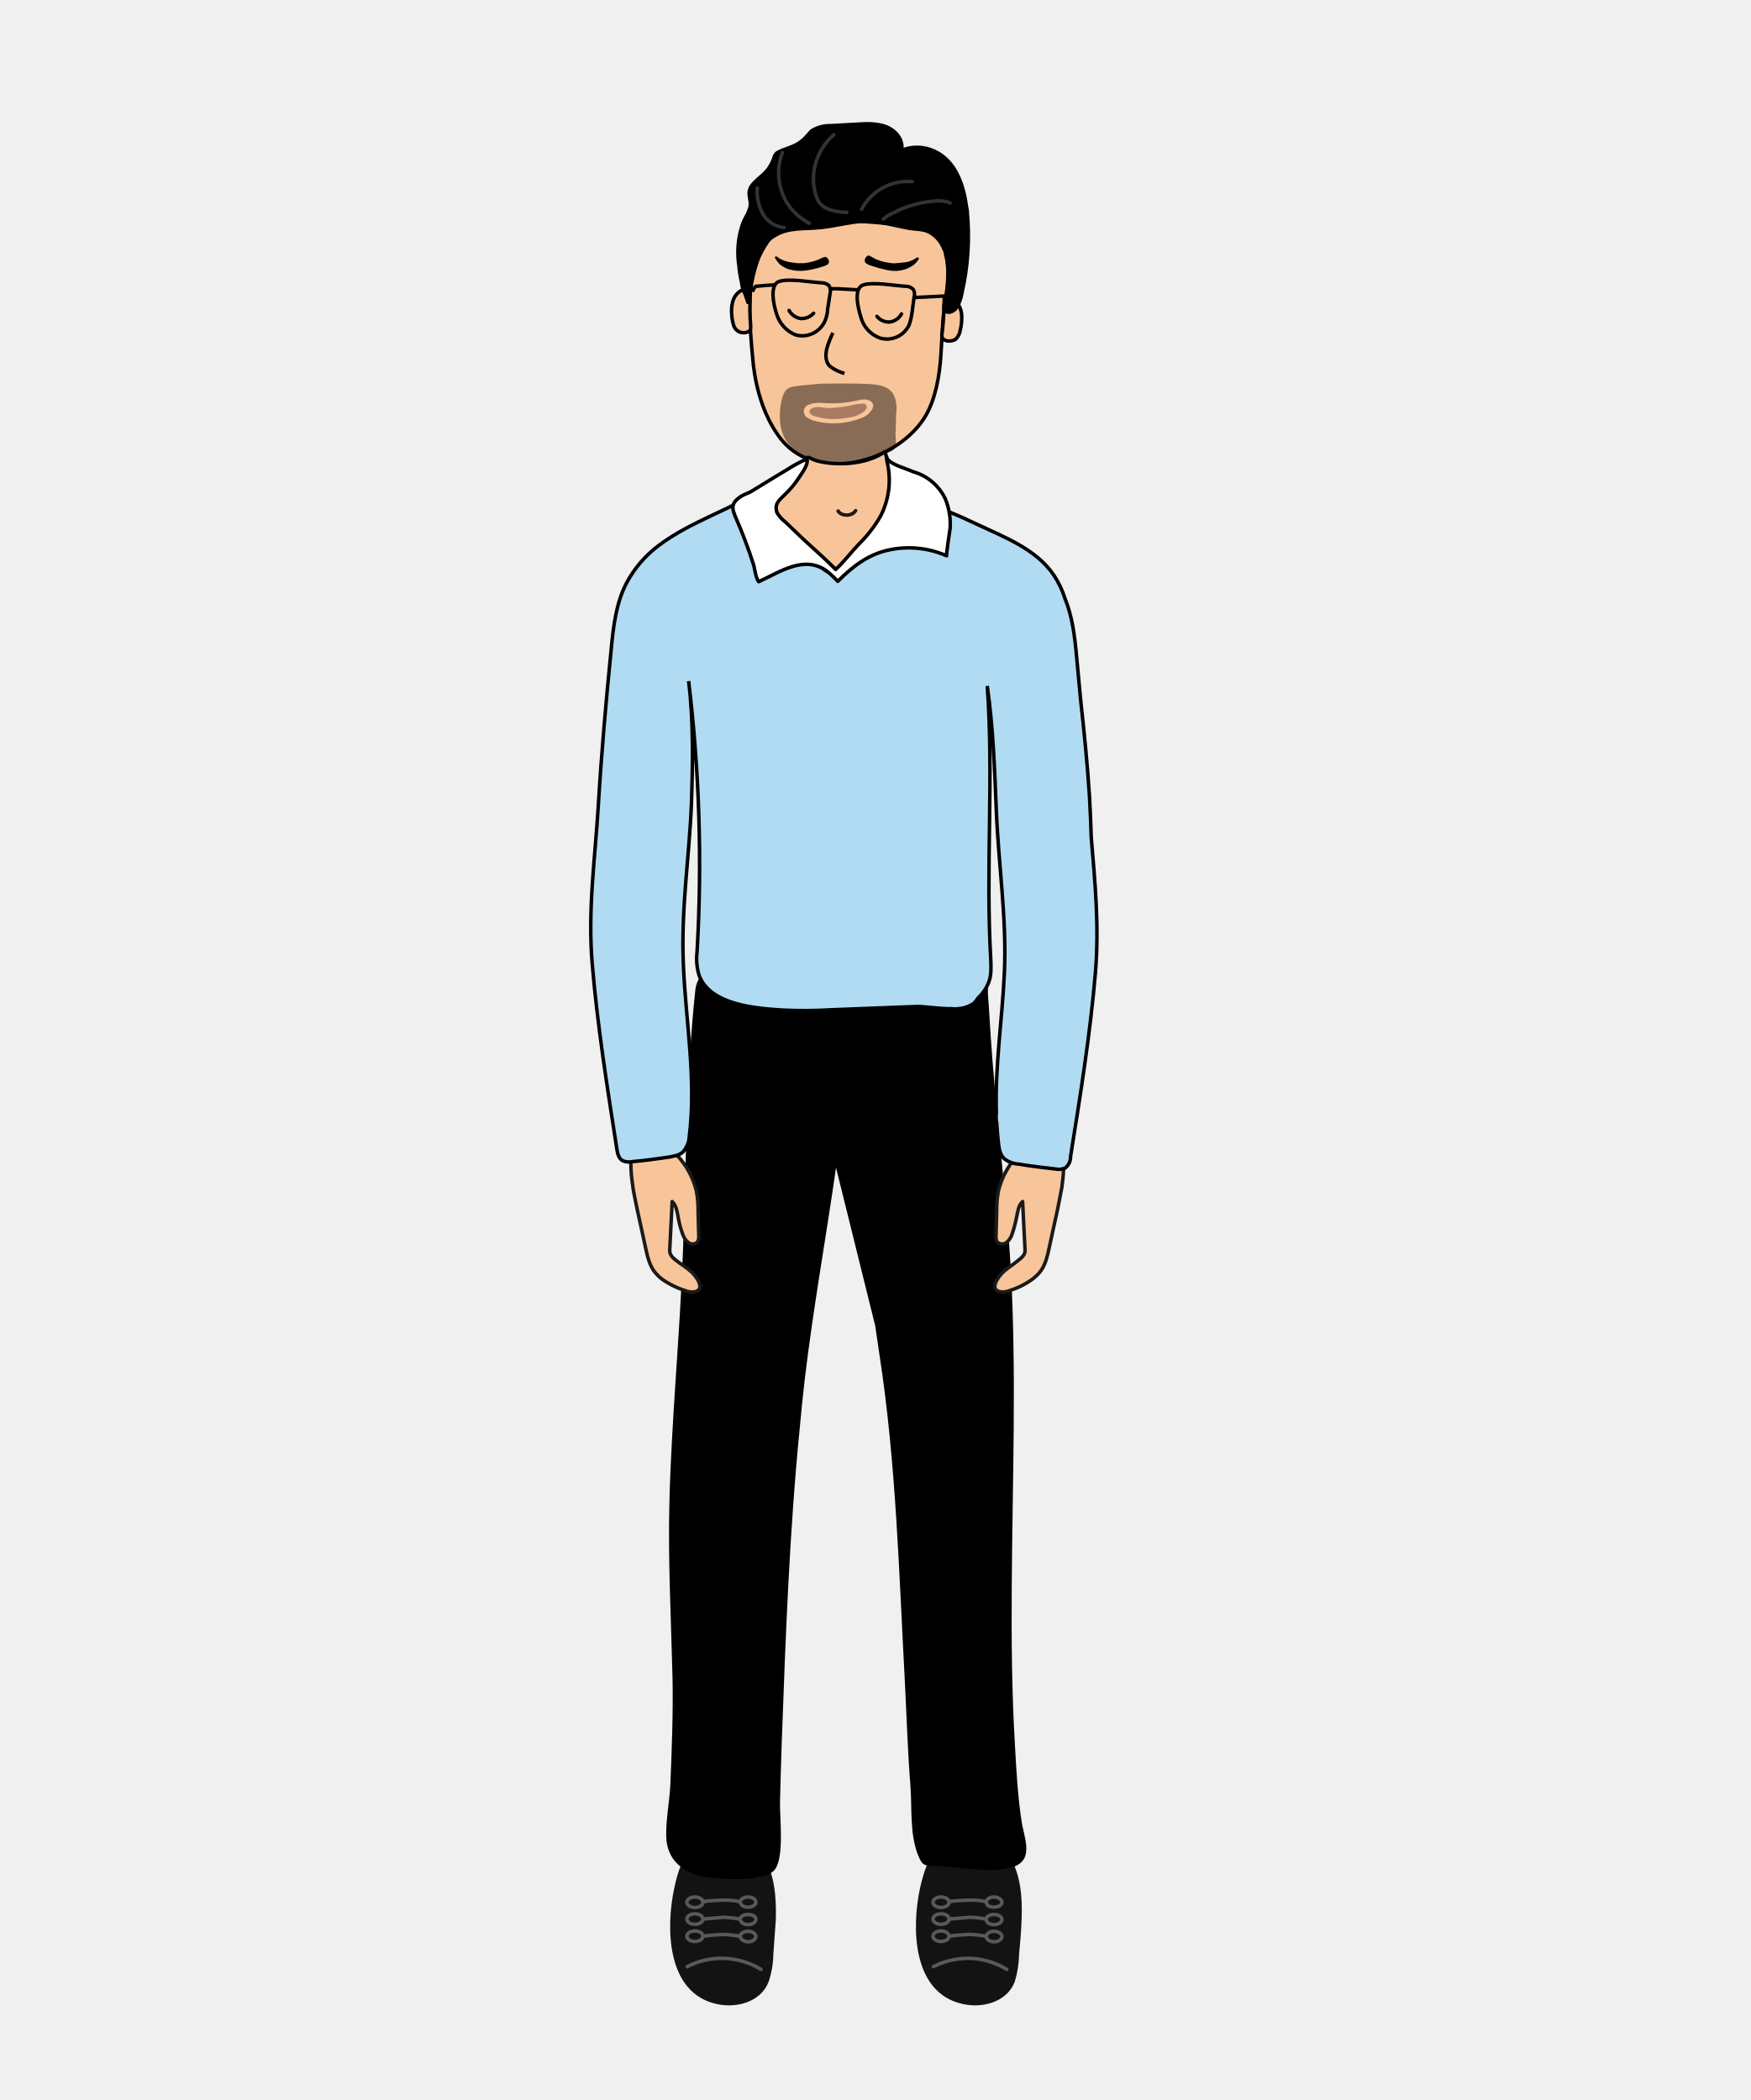
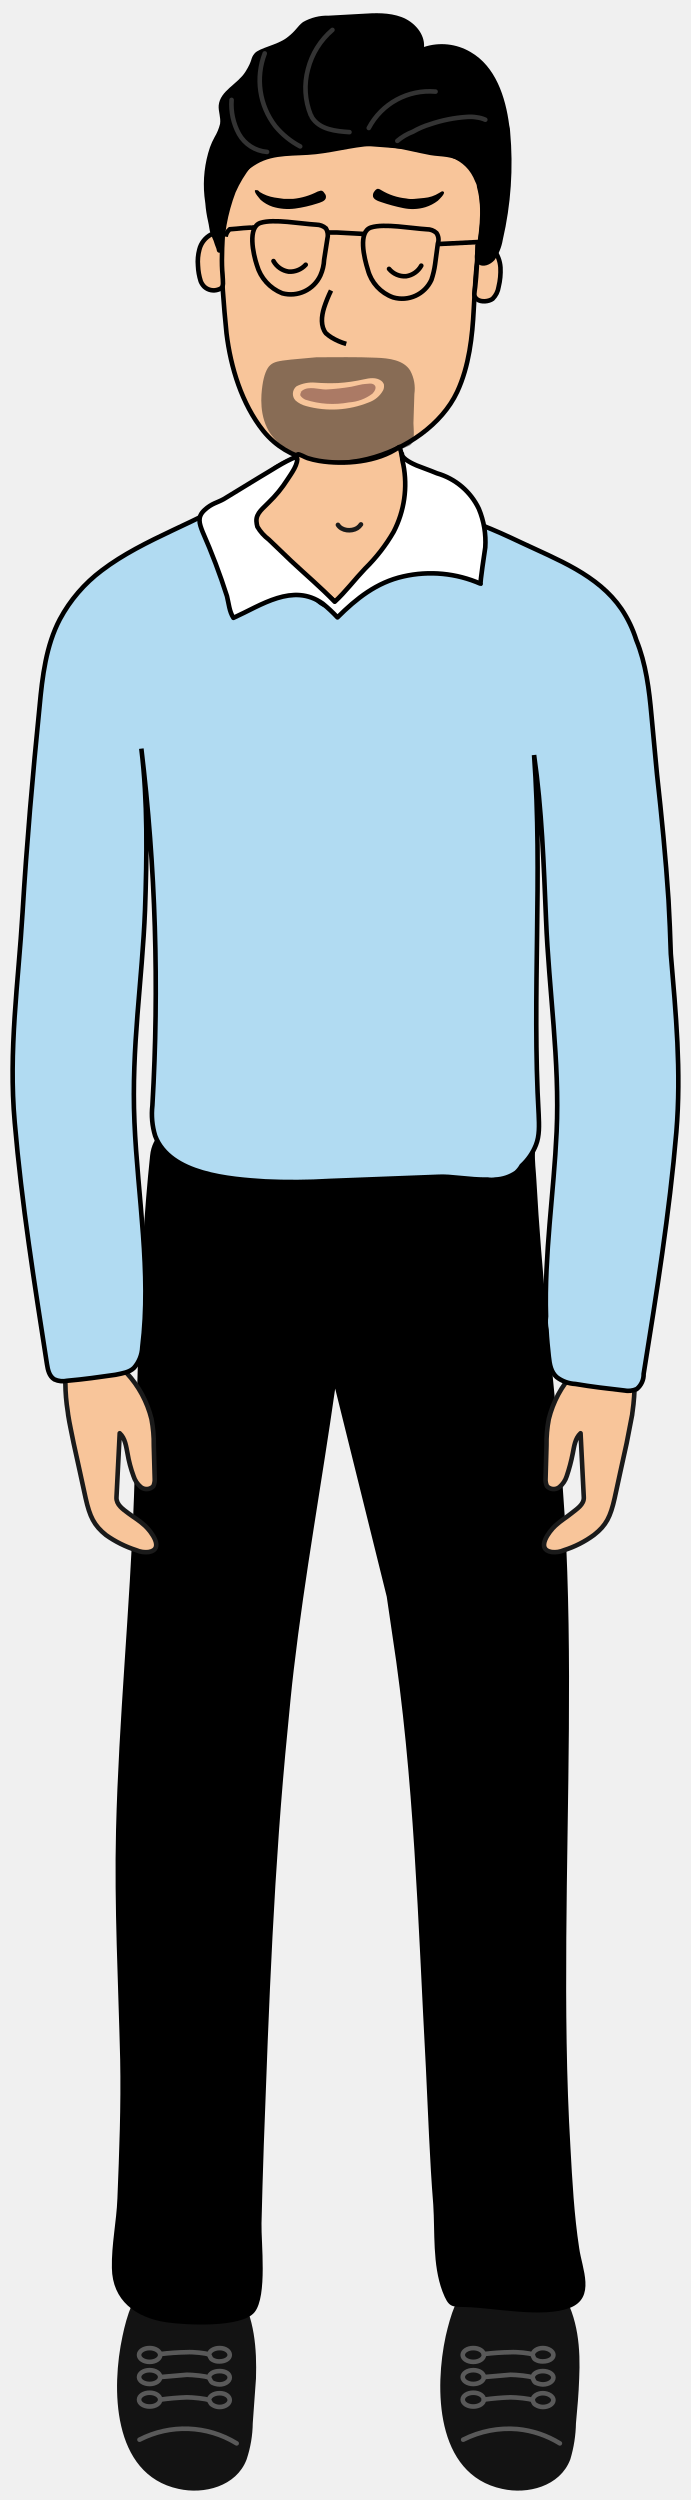
- <svg xmlns="http://www.w3.org/2000/svg" width="500" height="600" viewBox="0 0 500 600">
+ <svg xmlns="http://www.w3.org/2000/svg" width="150" height="543" viewBox="166 32 150 543">
  <path fill="#f8c59a" stroke="#000" stroke-linecap="round" stroke-linejoin="round" d="M230 63.1a40 40 0 0 1 4.8-.3c6.9 0 13.8.6 20.6 1.2s12.1 1.6 14.3 7.3l.2.4a2.9 2.9 0 0 1 .2.9c1.4 5.1.3 10.6-.4 15.7a9 9 0 0 1-.2 1.7c-.3 3-.4 6-.6 9.1-.3 6-1 12.4-3.6 18-6.6 14.1-31.2 22-42.1 8.5-4.7-5.9-7.1-13.8-8-21.2-.3-3.1-.6-6.2-.8-9.3s-.3-4.6-.3-6.9a40.1 40.1 0 0 1 2.6-14.6 26.3 26.3 0 0 1 3.5-5.8c2.4-2.8 6.1-4.2 9.8-4.7" />
  <path fill="#f8c59a" stroke="#000" stroke-linecap="round" stroke-linejoin="round" d="M273 96.9a4.6 4.6 0 0 0 1.3-2.6 14.6 14.6 0 0 0 .4-4.2 7 7 0 0 0-1.5-3.9c-.3-.3-.5-.6-.9-.7a3.4 3.4 0 0 0-2-.4h-.5a.7.7 0 0 0-.1.5 87 87 0 0 1-.5 8.8c-.1 1.1-.5 1.9.4 2.6s2.6.5 3.4-.1M210.4 94.3a3.6 3.6 0 0 1-.8-1.2 12.8 12.8 0 0 1-.6-3.4 10.2 10.2 0 0 1 .3-3.5 5.1 5.1 0 0 1 2.6-3.3l1.1-.2c.3 0 .9-.1 1.2.1a.6.6 0 0 1 .1.4c0 1.8-.1 3.6-.1 5.3s.1 2.8.2 4.2 0 1.9-1 2.2a3 3 0 0 1-3-.6" />
  <path d="M276.8 60.6a74.2 74.2 0 0 1-1.6 23.5 10.8 10.8 0 0 1-1.8 4.4c-.9 1-2.5 1.7-3.6.8s-.6-2.4-.3-3.6a31.8 31.8 0 0 0 .7-10.2c-.2-3-1.1-6.3-3.5-8s-4.8-1.4-7.2-1.8-7.5-1.8-11.3-2-9 1.3-13.6 1.8-9-.1-12.8 2.1-4.7 4.8-5.7 8a58 58 0 0 0-1.6 10c0 .4-.3 1.4-.9 1.3s-.5-.7-.6-.9a18 18 0 0 1-.6-1.7c-.3-.6-.5-1.2-.7-1.7s-.3-1.7-.5-2.5a26 26 0 0 1-.6-3.9c-.1-.5-.1-1.1-.2-1.6a25.4 25.4 0 0 1 1.2-10.6 15 15 0 0 1 1-2.2 10.5 10.5 0 0 0 1.2-2.9c.2-1.4-.4-2.7-.3-4 .3-3.2 4.1-4.6 5.8-7.3s1-2.8 2-4 4.9-1.8 7-3.4 2.2-2.4 3.5-3.4a10.6 10.6 0 0 1 5.6-1.4l7.2-.4c2.9-.2 5.9-.3 8.6.7s5.1 3.6 4.9 6.5a12.3 12.3 0 0 1 10.1 1.1c5.4 3.1 7.6 9.7 8.4 15.9a6 6 0 0 1 .2 1.4" />
  <path d="M261.1 75.6a8.7 8.7 0 0 1-2.7 1.4 9.7 9.7 0 0 1-4.8.2 38 38 0 0 1-4.8-1.3c-.6-.2-1.9-.6-1.8-1.5a1.3 1.3 0 0 1 .3-.8c.2-.3.5-.6.8-.6a1.5 1.5 0 0 1 .7.3 12.8 12.8 0 0 0 5.4 1.8 5.5 5.5 0 0 0 1.8.1l2.1-.2a7.2 7.2 0 0 0 3.3-1.1l.5-.3a.4.4 0 0 1 .5.1c.3.4-1 1.6-1.3 1.9M222.6 75.4a7.6 7.6 0 0 0 2.6 1.5 11.7 11.7 0 0 0 4.9.4 27.7 27.7 0 0 0 4.8-1.1c.6-.2 1.9-.5 1.9-1.4a1.1 1.1 0 0 0-.3-.8c-.2-.3-.4-.6-.8-.6l-.7.2a14.7 14.7 0 0 1-5.4 1.6h-1.9l-2.1-.3a8.8 8.8 0 0 1-3.2-1.2 1 1 0 0 0-.5-.4h-.5c-.3.5 1 1.8 1.2 2.1" />
  <path fill="none" stroke="#000" stroke-miterlimit="10" d="M234.7 80.8a3.2 3.2 0 0 1 2.1.8 3 3 0 0 1 .3 2.3l-.7 4.5a9.4 9.4 0 0 1-.8 3.4 7.1 7.1 0 0 1-8.3 3.9 9.3 9.3 0 0 1-5.5-6.1c-.8-2.4-2.1-8.3.8-9.2s8.6.2 12.1.4ZM258.7 81.8a3 3 0 0 1 2.1.8 2.6 2.6 0 0 1 .3 2.3l-.6 4.5a18.7 18.7 0 0 1-.8 3.4 7 7 0 0 1-8.3 3.8 8.7 8.7 0 0 1-5.5-6c-.8-2.5-2.2-8.3.7-9.2s8.7.2 12.1.4Z" />
  <path fill="none" stroke="#000" stroke-miterlimit="10" d="M215 83.4a2.6 2.6 0 0 1 .9-1.6c1.8-.1 4.3-.5 5.3-.3l-.5-.2M237.4 82.5h1.8l5.6.3h.2M261.3 85l9.9-.5M241.2 106.7a13 13 0 0 1-3.2-1.4 9.4 9.4 0 0 1-1.2-.9c-1.2-1.5-1-3.7-.4-5.6a29 29 0 0 1 1.5-3.7" />
  <path d="M255.1 112.5c-1.4-2.3-4.6-2.7-7.3-2.8-4.4-.2-8.7-.1-13.1-.1l-5.5.5c-2.8.3-3.7.5-4.5 1.2s-1.4 2.3-1.7 4.4-.8 6.8 1.8 10.6a18 18 0 0 0 3 3.1 21.4 21.4 0 0 0 3.6 2.1 34 34 0 0 0 3.4 1.2 16.6 16.6 0 0 0 5.4.6 23.6 23.6 0 0 0 5.2-.9 84 84 0 0 0 9.5-3.6c1.4-.7.9-3.6.9-4.9l.2-6.3a8.2 8.2 0 0 0-.9-5.1m-5.7 3.2a2 2 0 0 1-.2 1.1 5.7 5.7 0 0 1-3.1 2.6 21.2 21.2 0 0 1-13.6.8 5.6 5.6 0 0 1-2.3-1.2 2.1 2.1 0 0 1 .2-3.1 7.6 7.6 0 0 1 4-.8 42 42 0 0 0 5 .1 36 36 0 0 0 5.6-.8c1.3-.3 2.7-.5 3.8.3a1.5 1.5 0 0 1 .5.6.6.6 0 0 1 .1.4" opacity=".45" />
  <path fill="#5e2f2f" d="M231.5 117c-.2.3-.4.7-.2 1s.6.6 1 .8a19.1 19.1 0 0 0 9.5.6 9.4 9.4 0 0 0 5.1-1.9c.5-.5 1-1.4.4-1.9s-1.4-.2-2-.2-2 .4-3 .6a49 49 0 0 1-5.5.6c-1.5 0-3.7-.8-5.1.2s-.1.1-.2.2" opacity=".5" />
  <path fill="#f8c59a" stroke="#000" stroke-linecap="round" stroke-linejoin="round" d="M225.4 88.7a4.5 4.5 0 0 0 3.3 2.3 4.6 4.6 0 0 0 3.7-1.5M250.5 90.4a4.4 4.4 0 0 0 3.7 1.6 4.5 4.5 0 0 0 3.3-2.3" />
  <path fill="none" stroke="#fff" stroke-linecap="round" stroke-linejoin="round" d="M224 65a7.7 7.7 0 0 1-6.1-3.9 13.4 13.4 0 0 1-1.6-7.4M231.2 63.8a17.7 17.7 0 0 1-5.4-4.4 16.3 16.3 0 0 1-2.3-15.8M241.9 60.7c-2.9-.2-6.5-.5-8.2-3.3a.5.5 0 0 0-.2-.4 15.6 15.6 0 0 1-.6-10 16.6 16.6 0 0 1 5.3-8.5M246.1 59.8a14.9 14.9 0 0 1 14.5-7.9M252.3 62.6a11.7 11.7 0 0 1 3.4-2 17.3 17.3 0 0 1 3.7-1.6 30.7 30.7 0 0 1 8-1.6 8.3 8.3 0 0 1 2.2.1 6.1 6.1 0 0 1 1.8.5" opacity=".2" />
  <path stroke="#000" stroke-linecap="round" stroke-linejoin="round" d="M287.6 530c3.5 5.5 4 12.2 3.7 18.6-.1 3.2-.4 6.5-.7 9.7a28.8 28.8 0 0 1-1.2 7.7c-2.1 5.6-8.9 7.3-14.2 6.1-14.2-3-14.3-21.5-11.9-32.6 1-4.3 2.4-9.3 5.9-12.2 5.5-4.7 14.6-3.5 18.4 2.7" opacity=".92" />
  <path fill="none" stroke="#fff" stroke-linecap="round" stroke-linejoin="round" d="M266.6 561.9a22 22 0 0 1 11.8-2.3 21.5 21.5 0 0 1 9.2 3.1" opacity=".3" />
  <g fill="none" stroke="#fff" stroke-linecap="round" stroke-linejoin="round" opacity=".3">
    <ellipse cx="268.8" cy="553.2" rx="2.3" ry="1.5" />
    <path d="M281.7 553.3zc0-.8 1-1.5 2.2-1.5s2.3.7 2.3 1.5-1 1.5-2.3 1.5a3 3 0 0 1-1.6-.5c-.5-.3-.4-.7-.7-1s-3.5-.6-4.7-.6a54 54 0 0 0-5.8.5" />
    <ellipse cx="268.8" cy="548.3" rx="2.3" ry="1.5" />
    <path d="M281.7 548.4zc0-.8 1-1.4 2.2-1.4s2.3.6 2.3 1.4-1 1.5-2.3 1.5a4.2 4.2 0 0 1-1.6-.4c-.5-.4-.4-.8-.7-1.1s-3.5-.6-4.7-.6l-5.8.5" />
    <ellipse cx="268.8" cy="543.5" rx="2.3" ry="1.5" />
    <path d="M281.7 543.5zc0-.8 1-1.5 2.2-1.5s2.3.7 2.3 1.5-1 1.4-2.3 1.4a2.9 2.9 0 0 1-1.6-.4c-.5-.3-.4-.8-.7-1.1s-3.5-.6-4.7-.5a55 55 0 0 0-5.8.4" />
  </g>
  <path stroke="#000" stroke-linecap="round" stroke-linejoin="round" d="M217.4 530c3.4 5.5 3.9 12.2 3.7 18.6-.2 3.2-.5 6.5-.7 9.7a25.4 25.4 0 0 1-1.3 7.7c-2.1 5.6-8.9 7.3-14.2 6.1-14.1-3-14.2-21.5-11.8-32.6.9-4.3 2.4-9.3 5.8-12.2 5.5-4.7 14.6-3.5 18.5 2.7" opacity=".92" />
  <path fill="none" stroke="#fff" stroke-linecap="round" stroke-linejoin="round" d="M196.3 561.9a21.5 21.5 0 0 1 21.1.8" opacity=".3" />
  <g fill="none" stroke="#fff" stroke-linecap="round" stroke-linejoin="round" opacity=".3">
    <ellipse cx="198.5" cy="553.2" rx="2.3" ry="1.5" />
    <path d="M211.4 553.3zc0-.8 1-1.5 2.3-1.5s2.2.7 2.2 1.5-1 1.5-2.2 1.5a2.8 2.8 0 0 1-1.6-.5c-.5-.3-.4-.7-.8-1s-3.5-.6-4.7-.6a57 57 0 0 0-5.8.5" />
    <ellipse cx="198.5" cy="548.3" rx="2.3" ry="1.5" />
    <path d="M211.4 548.4zc0-.8 1-1.4 2.3-1.4s2.2.6 2.2 1.4-1 1.5-2.2 1.5a3.8 3.8 0 0 1-1.6-.4c-.5-.4-.4-.8-.8-1.1s-3.5-.6-4.7-.6l-5.8.5" />
    <ellipse cx="198.5" cy="543.5" rx="2.3" ry="1.5" />
    <path d="M211.4 543.5zc0-.8 1-1.5 2.3-1.5s2.2.7 2.2 1.5-1 1.4-2.2 1.4a2.7 2.7 0 0 1-1.6-.4c-.5-.3-.4-.8-.8-1.1s-3.5-.6-4.7-.5a57 57 0 0 0-5.8.4" />
  </g>
  <path fill-rule="evenodd" d="m250 378.8 1.2 8.2c4.8 31 5.6 62.8 7.3 94.1.5 9.9.8 19.8 1.6 29.7.4 6.1-.2 13 2 18.9 1.4 3.6 1.9 3.3 5.2 3.4 6.2.2 16.6 2.4 22.4.2s2.7-8.6 2.1-13c-1.1-7.2-1.5-14.6-1.9-21.9-.9-15.2-1-30.3-.9-45.4.2-30.3 1.4-60.7-.3-91-.3-4.5-.6-9-1-13.6-1.8-20-4.1-40-5.2-60.1-.1-2-.4-4.1-.3-6.1s0-4.5-2.6-5.9-4.6-1.3-7-1.5c-9.1-.4-18.1.2-27.1.4s-18.7.2-28.1-.1c-6.4-.3-17.9-.9-18.8 7.9-2.6 24.6-2.6 49.4-3.5 74.1s-3.3 48.2-3.9 72.4c-.4 16.6.5 33.2.9 49.8.2 10.1-.2 20.2-.6 30.2-.2 5.1-1.3 10-1.2 15.1.1 7.1 5.2 10.8 11.8 11.8 4 .6 16.4 1.3 19.2-2.2s1.4-15.1 1.5-19.3.3-11.4.5-17.1c1.1-30.2 2.2-60.3 5.2-90.4.4-4.2.8-8.5 1.3-12.7 2.4-20.5 6.1-40.7 9-61.1" />
  <path fill="#f8c59a" stroke="#1a1a1a" stroke-linecap="round" stroke-linejoin="round" d="M180.7 338.5c0 .2.1.5.1.8.3 2 .8 4.1 1.2 6.2.9 3.9 1.7 7.9 2.6 11.9s1.8 5.9 4.4 8a24 24 0 0 0 6.6 3.3 5.1 5.1 0 0 0 2.7.4c3.5-.6.5-4.5-.8-5.7s-2.4-1.8-3.6-2.7-2.7-1.9-2.6-3.5l.7-13.9c1.2 1.1 1.4 2.9 1.7 4.4a27 27 0 0 0 1.3 4.9 5.1 5.1 0 0 0 1.6 2.4 2 2 0 0 0 2.7-.2 3.4 3.4 0 0 0 .3-1.7l-.2-7.1a28.4 28.4 0 0 0-.5-5.8 22.7 22.7 0 0 0-5.4-10 5.8 5.8 0 0 0-1.7-1.4 3.6 3.6 0 0 0-2.3-.3 24.3 24.3 0 0 0-7.6.8c-1.8.7-1.8 1.4-1.7 3.2a40.5 40.5 0 0 0 .5 6M303.4 338.5c0 .2-.1.5-.1.8l-1.2 6.2c-.9 3.9-1.7 7.9-2.6 11.9s-1.8 5.9-4.5 8a22.1 22.1 0 0 1-6.5 3.3 5.1 5.1 0 0 1-2.7.4c-3.5-.6-.5-4.5.8-5.7s2.4-1.8 3.5-2.7 2.8-1.9 2.7-3.5l-.7-13.9c-1.2 1.1-1.4 2.9-1.7 4.4a39 39 0 0 1-1.3 4.9 5.1 5.1 0 0 1-1.6 2.4 2 2 0 0 1-2.7-.2 3.4 3.4 0 0 1-.3-1.7l.2-7.1a28.4 28.4 0 0 1 .5-5.8 22.7 22.7 0 0 1 5.4-10 5.8 5.8 0 0 1 1.7-1.4 3.6 3.6 0 0 1 2.3-.3 24.3 24.3 0 0 1 7.6.8c1.8.7 1.8 1.4 1.7 3.2s-.2 4-.5 6" />
  <path fill="#b1dbf2" stroke="#000" stroke-miterlimit="10" d="M311.7 239.2c-.1-3.9-.3-7.8-.5-11.7-.6-9.2-1.5-18.3-2.5-27.3l-1.2-12.8c-.5-5.6-1.2-11.3-3.3-16.4a26 26 0 0 0-3.2-6.7c-5.1-7.5-14.1-10.8-21.9-14.5-5.7-2.7-11.5-5.3-17.8-6.4a3.4 3.4 0 0 0-1.4-.1 3.9 3.9 0 0 0-2 1.6 110 110 0 0 1-10.5 12.1 26.5 26.5 0 0 1-8.2 6.3 5.8 5.8 0 0 1-1.8.4 4.7 4.7 0 0 1-2.8-1.8c-2.7-3.2-5.3-6.9-9.2-8.5-2.2-1-6.9-1.6-7-4.9s3.8-4.9 5.9-6.7 4.8-4.5 5.8-7.6c.1-.3.3-2.8.1-2.7a19.5 19.5 0 0 0-3.6 1.7c-1.5.7-1.9 1.6-2.9 2.7s-3.2 2.1-4.6 3.1c-9.5 6.3-21.8 9.9-31 16.9a32.4 32.4 0 0 0-9.1 10.6c-3 5.7-3.8 12.4-4.4 18.9-1.5 14.9-2.8 29.8-3.7 44.8s-3.1 30-1.7 45.6c1.5 17.6 4.3 35.1 7 52.5.2 1.3.5 2.6 1.6 3.3a4.4 4.4 0 0 0 2.8.3c3.5-.3 7-.8 10.5-1.3 1.4-.3 3-.5 4-1.5a7.2 7.2 0 0 0 1.8-4.5c2-16.3-1-32.6-1.7-48.9s1.7-30.7 2.3-46.1c.4-11.5.6-23.5-.8-35a436.4 436.4 0 0 1 2.4 77.5 16.3 16.3 0 0 0 .6 6.6c3.2 8.5 16.3 9.4 23.9 9.9a131 131 0 0 0 14-.1l23.5-.9c2.7-.2 7 .7 10.8.6a4.9 4.9 0 0 0 1.7 0 8.6 8.6 0 0 0 4.5-1.5 5.7 5.7 0 0 0 1.2-1.5 12.2 12.2 0 0 0 3.1-4.5c.8-2 .7-4.3.6-6.6-1.5-26.1.9-52-1-78.1 1.7 11.9 2.1 23.7 2.6 35.7.6 15.3 3 30.8 2.3 46.1-.6 13.3-2.7 26.7-2.3 40.1a9.1 9.1 0 0 0 .1 2.9c.1 2 .3 3.9.5 5.8s.5 3.4 1.7 4.5a7.3 7.3 0 0 0 4.1 1.5c3.5.6 7 1 10.5 1.4a4.5 4.5 0 0 0 2.8-.3 4.1 4.1 0 0 0 1.5-3.3c2.8-17.5 5.6-34.9 7.1-52.5 1.1-13.3-.1-25.7-1.2-38.7Z" />
  <path fill="#f8c59a" stroke="#000" stroke-linecap="round" stroke-linejoin="round" d="M221.5 144.6v.2l-1.6 2.3c-.8 1.6-1.4 3.6-.2 5.2a16.3 16.3 0 0 0 7.2 5.2c1.8.5 3.6.8 5.4 1.4a16.4 16.4 0 0 1 7.5 4.9 34.7 34.7 0 0 1 16.9-8.4c4.2-.7 9.4-6.3 8.6-10.9a11 11 0 0 0-.9-2.3c-1.7-3.1-4.7-5.3-7.7-7.3a8.2 8.2 0 0 1-2.9-2.3c-.6-1.1-.5-2.5-1.1-3.5-4.7 3.3-11.9 3.9-17.4 3a18 18 0 0 1-2.5-.6c-.4-.1-1.9-1-2.2-.8s-.1.8-.1 1.1a6 6 0 0 1-.6 1.4 23 23 0 0 1-1.6 2.6 35.7 35.7 0 0 1-4.4 5.2 9.4 9.4 0 0 0-1 1l-.8 1.3a14 14 0 0 0-.6 1.3" />
  <path fill="none" stroke="#1a1a1a" stroke-linecap="round" stroke-linejoin="round" d="M239.4 146c.8 1.3 2.9 1.5 4.2.7a3 3 0 0 0 .8-.8" />
  <path fill="#fff" stroke="#000" stroke-linecap="round" stroke-linejoin="round" d="M221.7 145.2a6 6 0 0 0 .2 1.2 9.5 9.5 0 0 0 2.5 2.8l4.9 4.7c3.1 2.9 6.4 5.7 9.4 8.8 2.3-2.1 4.4-4.9 6.6-7.2a37.3 37.3 0 0 0 6.2-8 22.4 22.4 0 0 0 2.1-14.6 9 9 0 0 1-.3-2.3c0 1.1 2.5 2.2 3.2 2.5s3 1.1 4.4 1.7a14.5 14.5 0 0 1 9.1 7.7 18.6 18.6 0 0 1 1.4 8.4c-.1.7-1.2 7.9-1 7.9a26.9 26.9 0 0 0-16.8-1.6c-5.8 1.3-10.2 4.8-14.3 8.9a32 32 0 0 0-3.2-3c-6.5-4.6-13.4.4-19.4 3.1-.9-1.4-1-3.1-1.4-4.7a139 139 0 0 0-5.3-14c-.7-1.8-1.2-3.2.4-4.7s2.8-1.6 4.2-2.4l7.7-4.7c2.6-1.5 5.3-3.4 8.1-4.5.7 1.3-1.3 3.9-2 5a26.8 26.8 0 0 1-4 4.9c-1.1 1.2-2.8 2.3-2.7 4.1" />
</svg>
